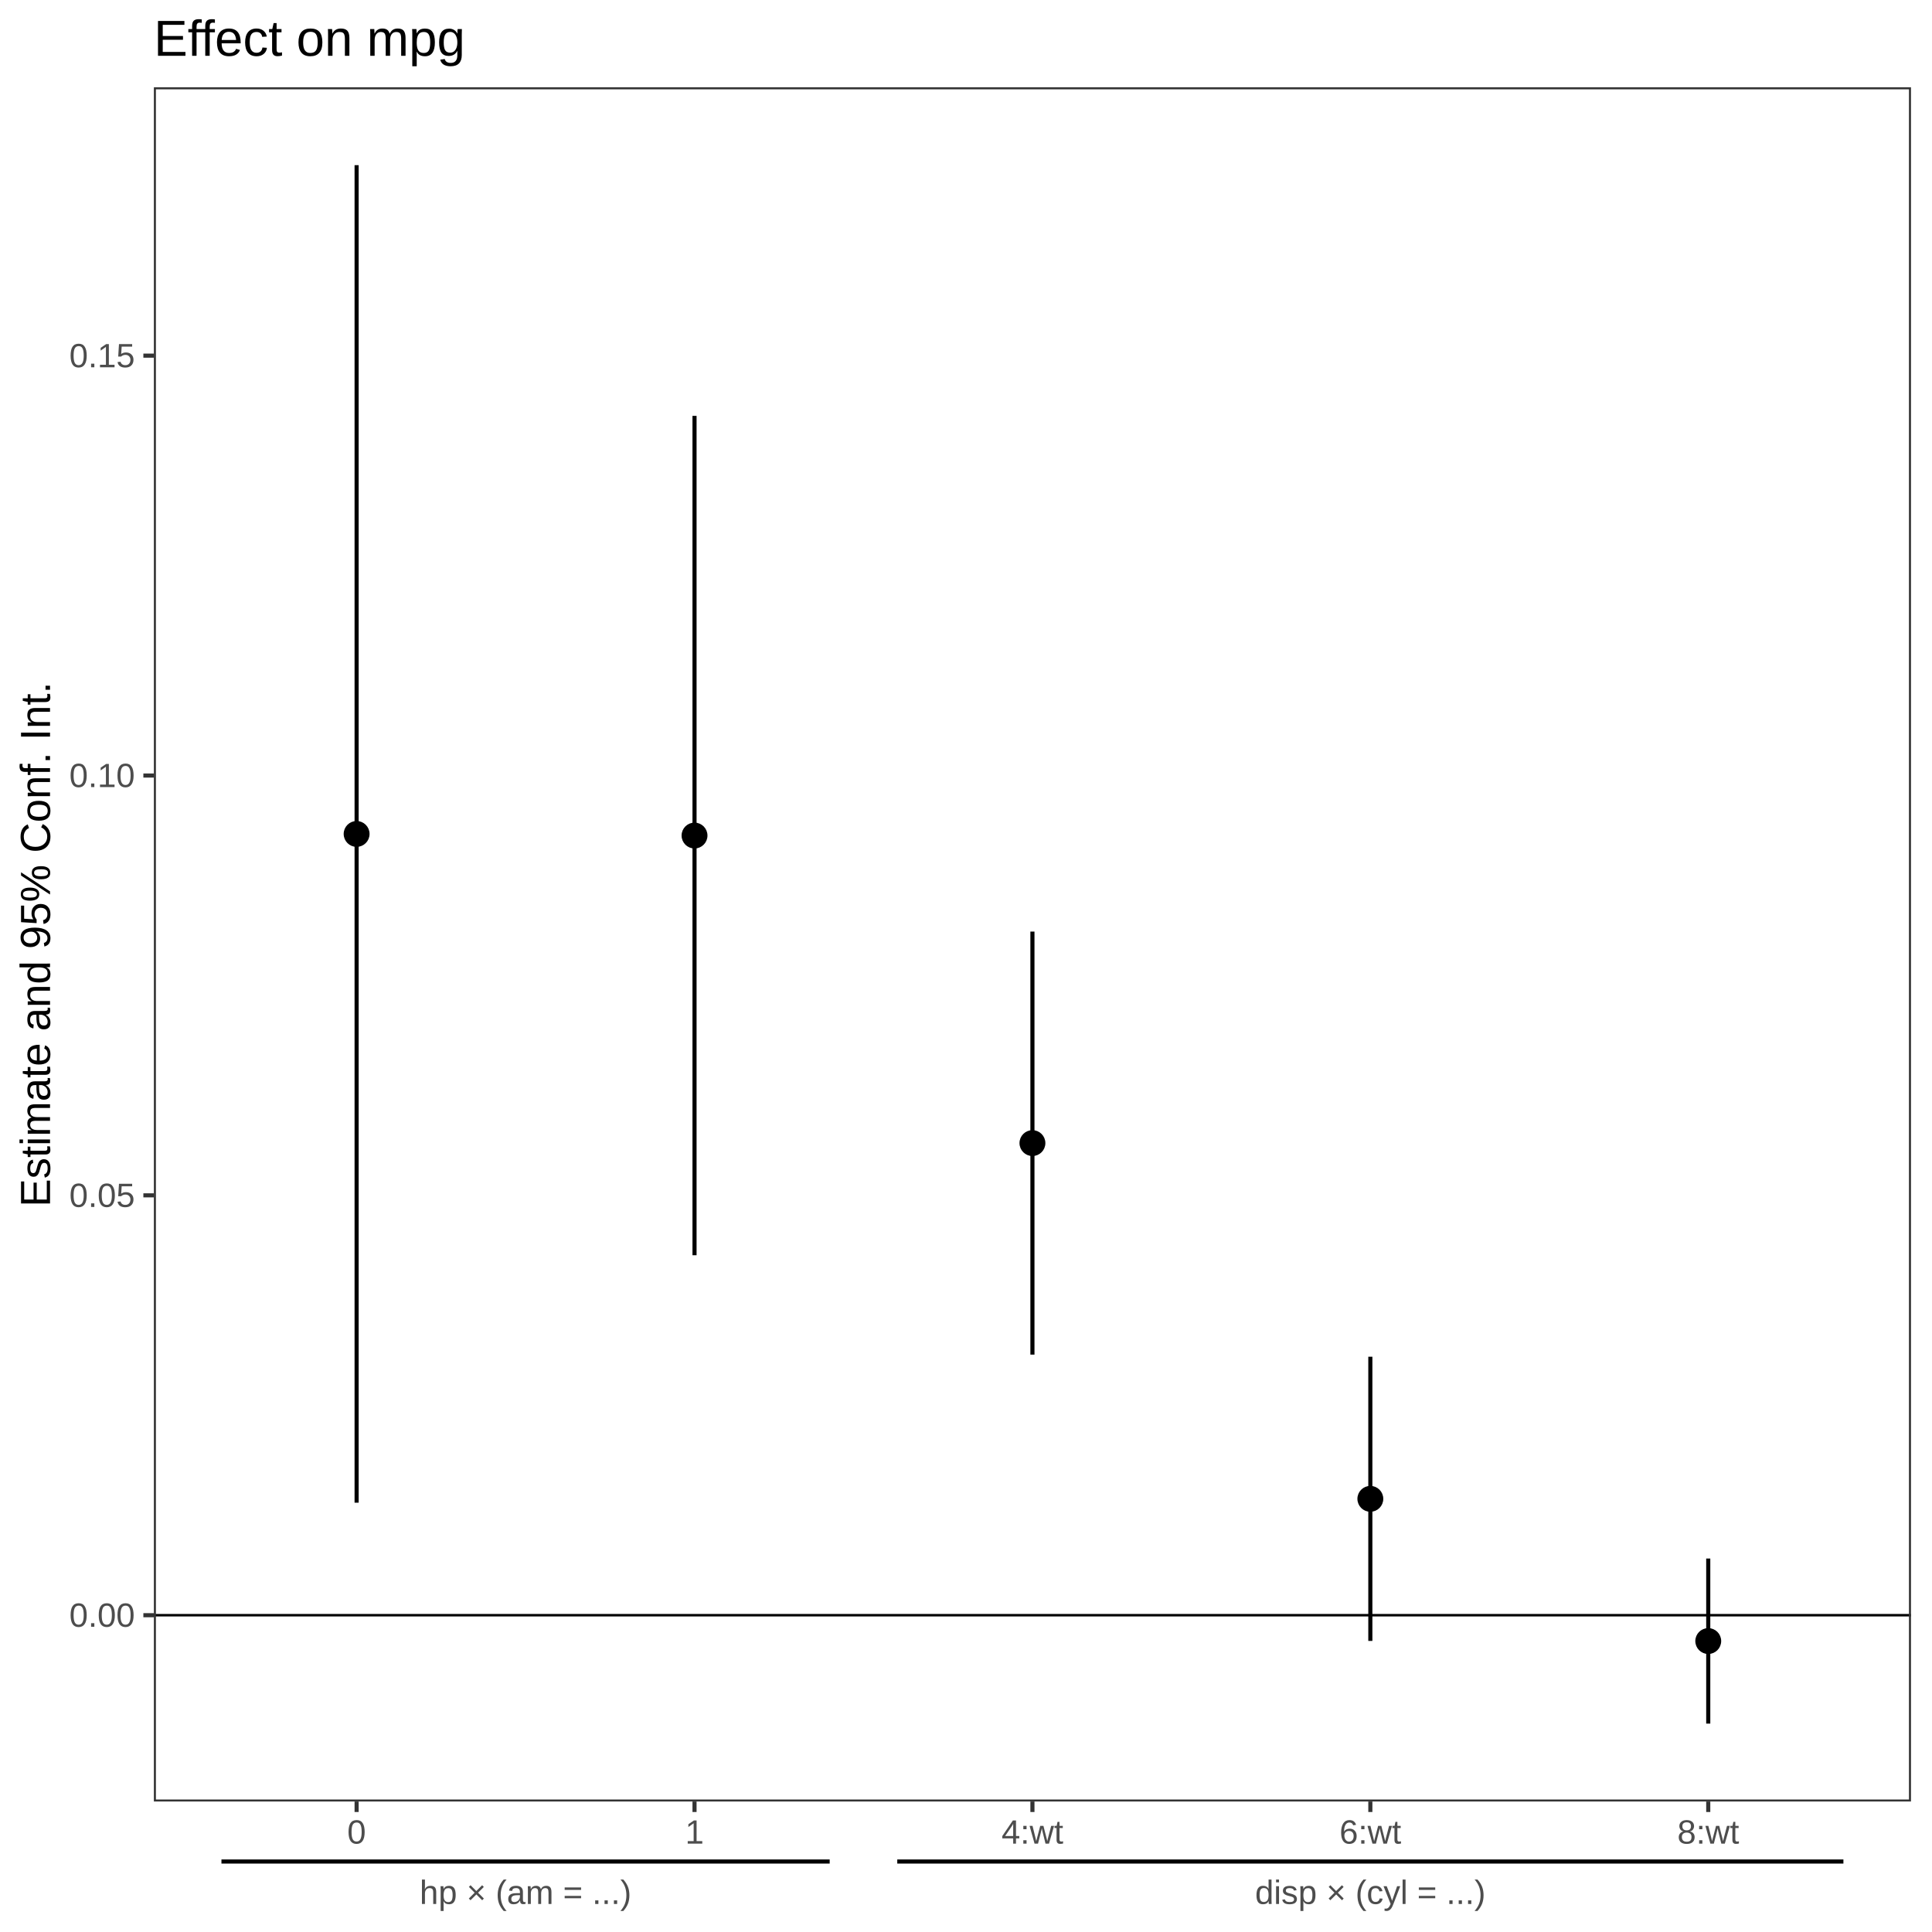
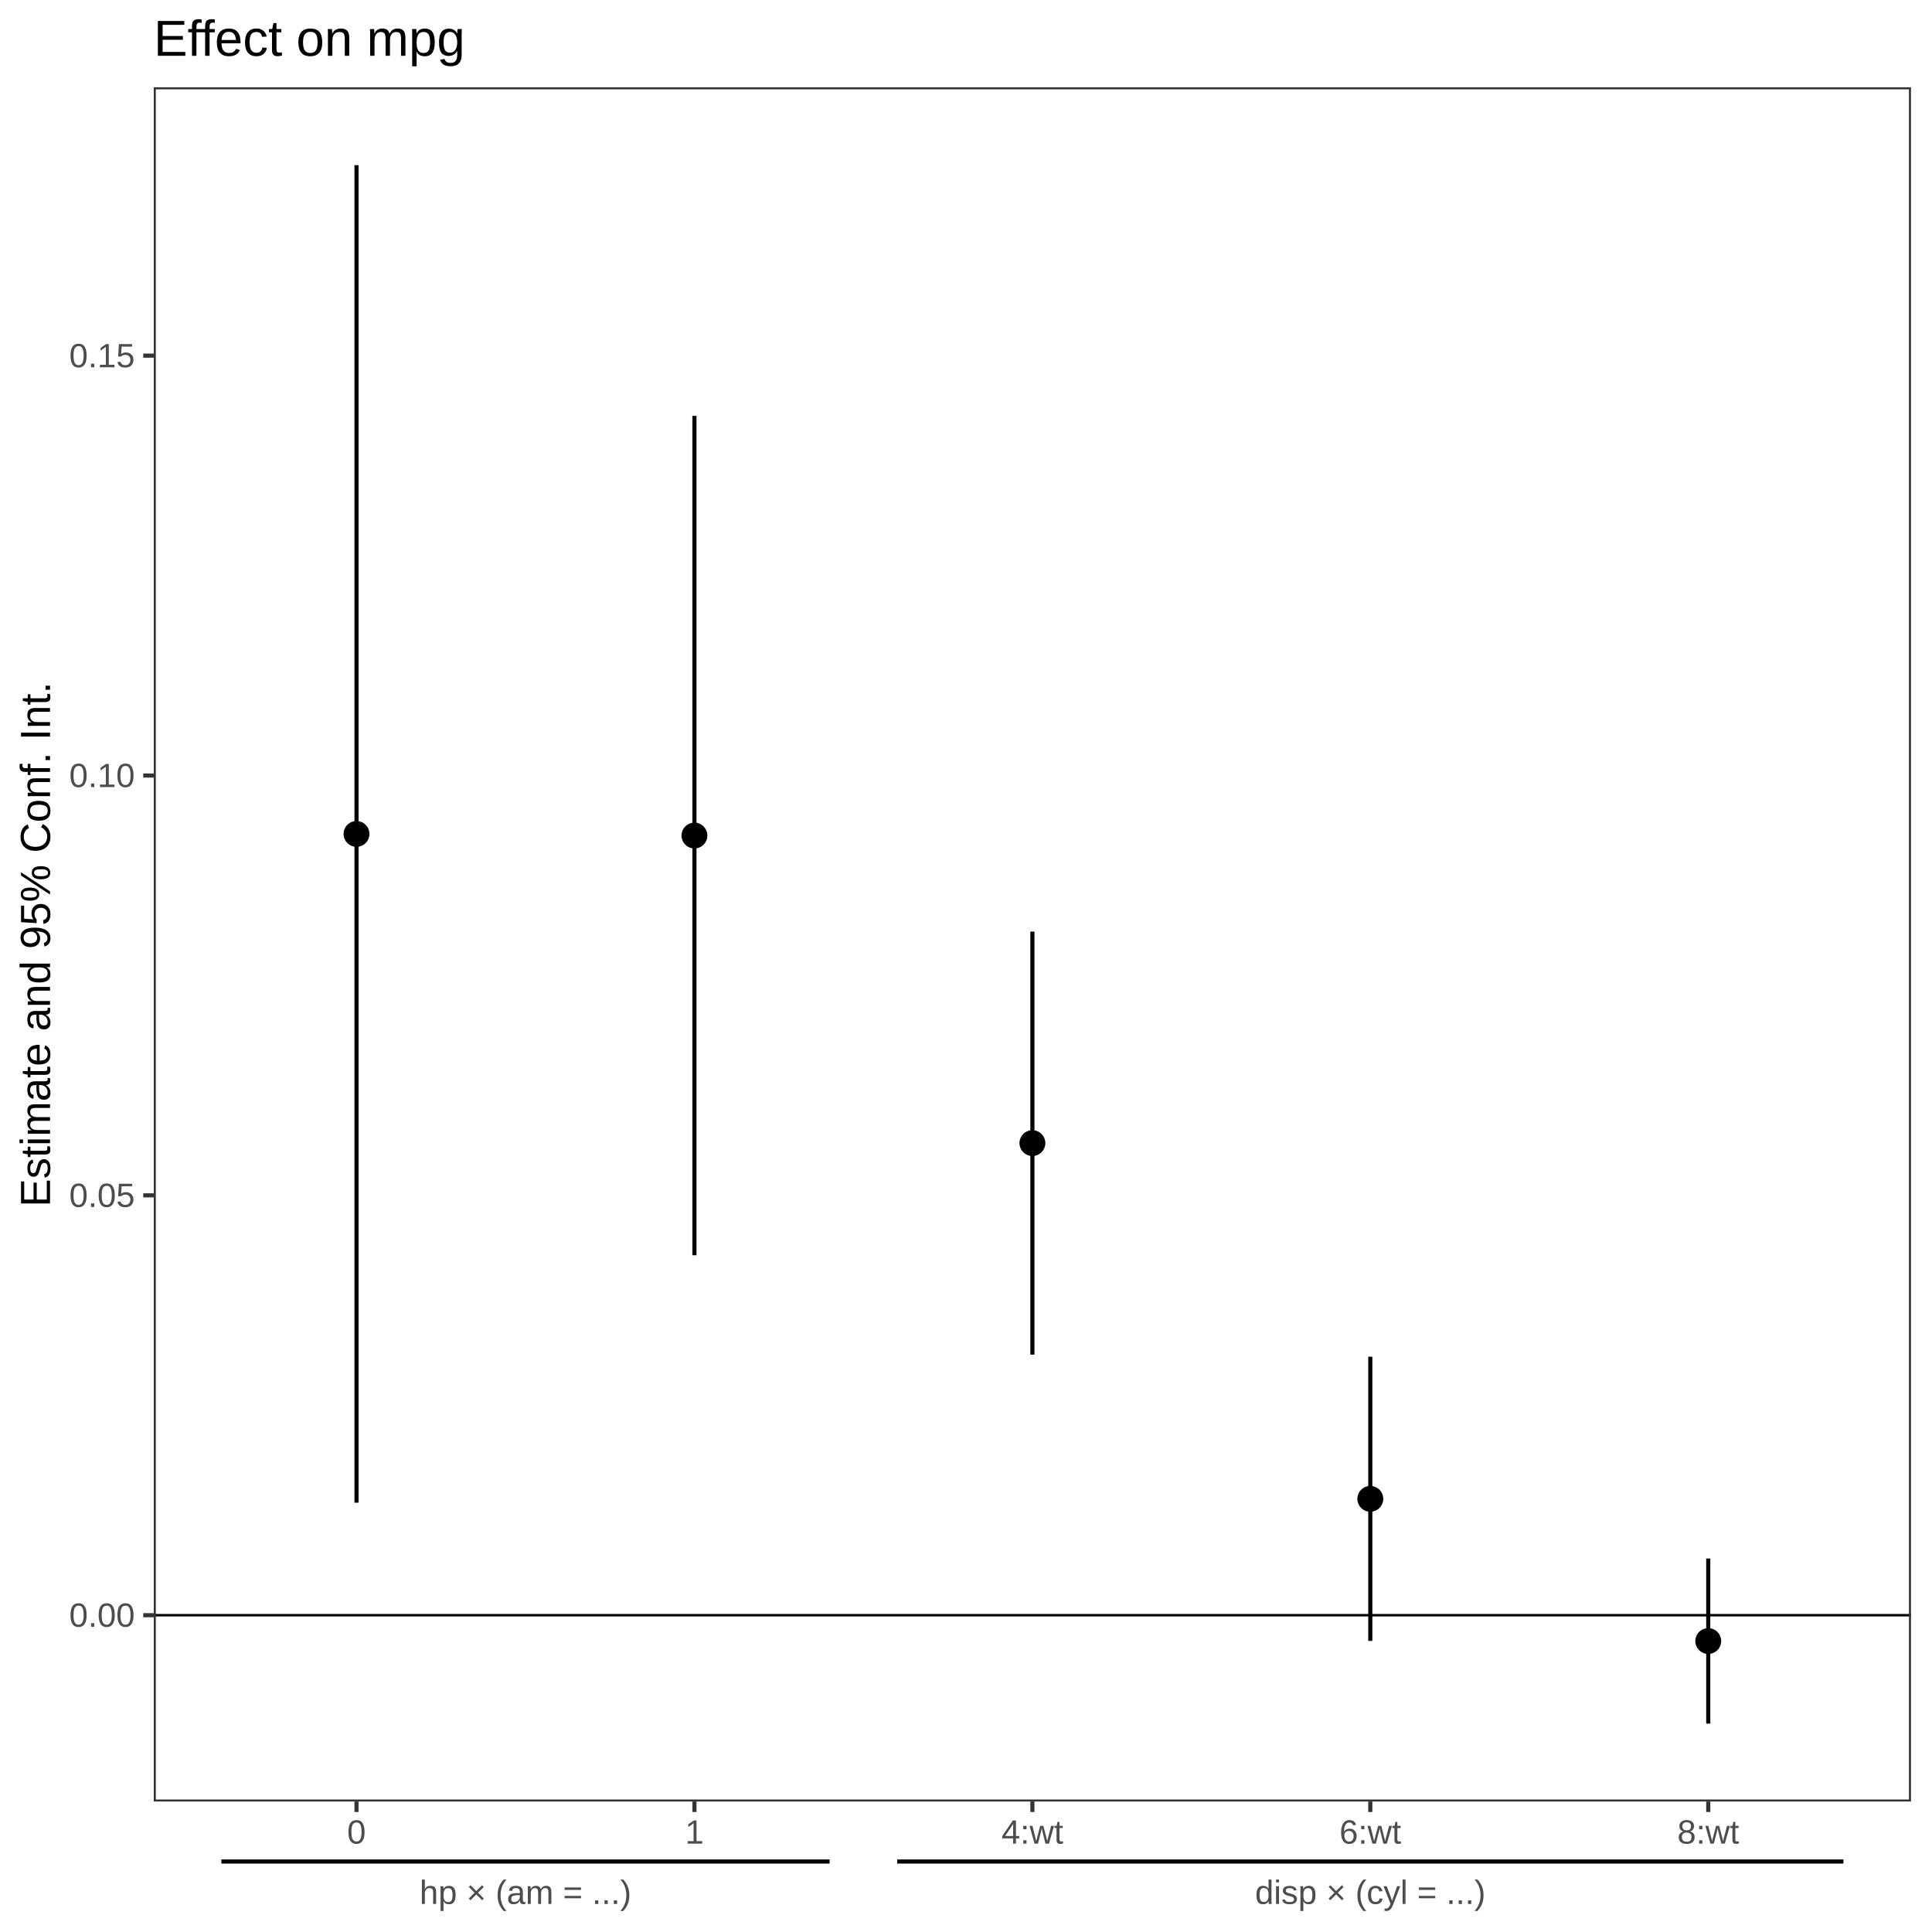
- <svg xmlns="http://www.w3.org/2000/svg" class="svglite" width="504.00pt" height="504.00pt" viewBox="0 0 504.00 504.00">
-   <defs>
-     <style type="text/css">
+ <svg xmlns="http://www.w3.org/2000/svg" width="504.00pt" height="504.00pt" viewBox="0 0 504.00 504.00">
+   <g class="svglite">
+     <defs>
+       <style type="text/css">
    .svglite line, .svglite polyline, .svglite polygon, .svglite path, .svglite rect, .svglite circle {
      fill: none;
      stroke: #000000;
      stroke-linecap: round;
      stroke-linejoin: round;
      stroke-miterlimit: 10.00;
    }
    .svglite text {
      white-space: pre;
    }
+     .svglite g.glyphgroup path {
+       fill: inherit;
+       stroke: none;
+     }
  </style>
-   </defs>
-   <rect width="100%" height="100%" style="stroke: none; fill: #FFFFFF;" />
-   <defs>
-     <clipPath id="cpMC4wMHw1MDQuMDB8MC4wMHw1MDQuMDA=">
-       <rect x="0.00" y="0.00" width="504.00" height="504.00" />
-     </clipPath>
-   </defs>
-   <g clip-path="url(#cpMC4wMHw1MDQuMDB8MC4wMHw1MDQuMDA=)">
-     <rect x="0.00" y="-0" width="504.00" height="504.00" style="stroke-width: 1.07; stroke: #FFFFFF; fill: #FFFFFF;" />
-   </g>
-   <defs>
-     <clipPath id="cpNDAuMTR8NDk4LjUyfDIyLjc3fDQ2OS45Ng==">
-       <rect x="40.14" y="22.77" width="458.38" height="447.19" />
-     </clipPath>
-   </defs>
-   <g clip-path="url(#cpNDAuMTR8NDk4LjUyfDIyLjc3fDQ2OS45Ng==)">
-     <rect x="40.14" y="22.77" width="458.38" height="447.19" style="stroke-width: 1.07; stroke: none; fill: #FFFFFF;" />
-     <line x1="40.14" y1="421.36" x2="498.52" y2="421.36" style="stroke-width: 0.64; stroke-linecap: butt;" />
-     <line x1="93.03" y1="392.00" x2="93.03" y2="43.09" style="stroke-width: 1.07; stroke-linecap: butt;" />
-     <line x1="181.18" y1="327.45" x2="181.18" y2="108.49" style="stroke-width: 1.07; stroke-linecap: butt;" />
-     <line x1="269.33" y1="353.38" x2="269.33" y2="243.02" style="stroke-width: 1.07; stroke-linecap: butt;" />
-     <line x1="357.48" y1="428.06" x2="357.48" y2="353.93" style="stroke-width: 1.07; stroke-linecap: butt;" />
-     <line x1="445.63" y1="449.63" x2="445.63" y2="406.57" style="stroke-width: 1.07; stroke-linecap: butt;" />
-     <circle cx="93.03" cy="217.55" r="3.02" style="stroke-width: 0.71; fill: #000000;" />
-     <circle cx="181.18" cy="217.97" r="3.02" style="stroke-width: 0.71; fill: #000000;" />
-     <circle cx="269.33" cy="298.20" r="3.02" style="stroke-width: 0.71; fill: #000000;" />
-     <circle cx="357.48" cy="391.00" r="3.02" style="stroke-width: 0.71; fill: #000000;" />
-     <circle cx="445.63" cy="428.10" r="3.02" style="stroke-width: 0.71; fill: #000000;" />
-     <rect x="40.14" y="22.77" width="458.38" height="447.19" style="stroke-width: 1.07; stroke: #333333;" />
-   </g>
-   <g clip-path="url(#cpMC4wMHw1MDQuMDB8MC4wMHw1MDQuMDA=)">
-     <text x="35.20" y="424.38" text-anchor="end" style="font-size: 8.80px;fill: #4D4D4D; font-family: &quot;Liberation Sans&quot;;" textLength="17.14px" lengthAdjust="spacingAndGlyphs">0.00</text>
-     <text x="35.20" y="314.86" text-anchor="end" style="font-size: 8.80px;fill: #4D4D4D; font-family: &quot;Liberation Sans&quot;;" textLength="17.14px" lengthAdjust="spacingAndGlyphs">0.05</text>
-     <text x="35.20" y="205.33" text-anchor="end" style="font-size: 8.80px;fill: #4D4D4D; font-family: &quot;Liberation Sans&quot;;" textLength="17.14px" lengthAdjust="spacingAndGlyphs">0.10</text>
-     <text x="35.20" y="95.81" text-anchor="end" style="font-size: 8.80px;fill: #4D4D4D; font-family: &quot;Liberation Sans&quot;;" textLength="17.14px" lengthAdjust="spacingAndGlyphs">0.15</text>
-     <polyline points="37.40,421.36 40.14,421.36 " style="stroke-width: 1.07; stroke: #333333; stroke-linecap: butt;" />
-     <polyline points="37.40,311.83 40.14,311.83 " style="stroke-width: 1.07; stroke: #333333; stroke-linecap: butt;" />
-     <polyline points="37.40,202.31 40.14,202.31 " style="stroke-width: 1.07; stroke: #333333; stroke-linecap: butt;" />
-     <polyline points="37.40,92.78 40.14,92.78 " style="stroke-width: 1.07; stroke: #333333; stroke-linecap: butt;" />
-     <polyline points="93.03,472.70 93.03,469.96 " style="stroke-width: 1.07; stroke: #333333; stroke-linecap: butt;" />
-     <polyline points="181.18,472.70 181.18,469.96 " style="stroke-width: 1.07; stroke: #333333; stroke-linecap: butt;" />
-     <polyline points="269.33,472.70 269.33,469.96 " style="stroke-width: 1.07; stroke: #333333; stroke-linecap: butt;" />
-     <polyline points="357.48,472.70 357.48,469.96 " style="stroke-width: 1.07; stroke: #333333; stroke-linecap: butt;" />
-     <polyline points="445.63,472.70 445.63,469.96 " style="stroke-width: 1.07; stroke: #333333; stroke-linecap: butt;" />
-     <text x="93.03" y="480.95" text-anchor="middle" style="font-size: 8.80px;fill: #4D4D4D; font-family: &quot;Liberation Sans&quot;;" textLength="4.90px" lengthAdjust="spacingAndGlyphs">0</text>
-     <text x="181.18" y="480.95" text-anchor="middle" style="font-size: 8.80px;fill: #4D4D4D; font-family: &quot;Liberation Sans&quot;;" textLength="4.90px" lengthAdjust="spacingAndGlyphs">1</text>
-     <text x="269.33" y="480.95" text-anchor="middle" style="font-size: 8.80px;fill: #4D4D4D; font-family: &quot;Liberation Sans&quot;;" textLength="16.14px" lengthAdjust="spacingAndGlyphs">4:wt</text>
-     <text x="357.48" y="480.95" text-anchor="middle" style="font-size: 8.80px;fill: #4D4D4D; font-family: &quot;Liberation Sans&quot;;" textLength="16.14px" lengthAdjust="spacingAndGlyphs">6:wt</text>
-     <text x="445.63" y="480.95" text-anchor="middle" style="font-size: 8.80px;fill: #4D4D4D; font-family: &quot;Liberation Sans&quot;;" textLength="16.14px" lengthAdjust="spacingAndGlyphs">8:wt</text>
-     <polyline points="57.77,485.61 216.44,485.61 " style="stroke-width: 1.07; stroke-linecap: butt;" />
-     <polyline points="234.07,485.61 480.89,485.61 " style="stroke-width: 1.07; stroke-linecap: butt;" />
-     <text x="137.10" y="496.69" text-anchor="middle" style="font-size: 8.80px;fill: #4D4D4D; font-family: &quot;Liberation Sans&quot;;" textLength="55.30px" lengthAdjust="spacingAndGlyphs">hp × (am = ...)</text>
-     <text x="357.48" y="496.69" text-anchor="middle" style="font-size: 8.80px;fill: #4D4D4D; font-family: &quot;Liberation Sans&quot;;" textLength="60.17px" lengthAdjust="spacingAndGlyphs">disp × (cyl = ...)</text>
-     <text transform="translate(13.05,246.36) rotate(-90)" text-anchor="middle" style="font-size: 11.00px; font-family: &quot;Liberation Sans&quot;;" textLength="137.03px" lengthAdjust="spacingAndGlyphs">Estimate and 95% Conf. Int.</text>
-     <text x="40.14" y="14.55" style="font-size: 13.20px; font-family: &quot;Liberation Sans&quot;;" textLength="81.15px" lengthAdjust="spacingAndGlyphs">Effect on mpg</text>
+     </defs>
+     <rect width="100%" height="100%" style="stroke: none; fill: #FFFFFF;" />
+     <defs>
+       <clipPath id="cpMC4wMHw1MDQuMDB8MC4wMHw1MDQuMDA=">
+         <rect x="0.00" y="0.00" width="504.00" height="504.00" />
+       </clipPath>
+     </defs>
+     <g clip-path="url(#cpMC4wMHw1MDQuMDB8MC4wMHw1MDQuMDA=)">
+       <rect x="0.00" y="-0" width="504.00" height="504.00" style="stroke-width: 1.07; stroke: #FFFFFF; fill: #FFFFFF;" />
+     </g>
+     <defs>
+       <clipPath id="cpNDAuMTF8NDk4LjUyfDIyLjc3fDQ2OS45Ng==">
+         <rect x="40.11" y="22.77" width="458.41" height="447.19" />
+       </clipPath>
+     </defs>
+     <g clip-path="url(#cpNDAuMTF8NDk4LjUyfDIyLjc3fDQ2OS45Ng==)">
+       <rect x="40.11" y="22.77" width="458.41" height="447.19" style="stroke-width: 1.07; stroke: none; fill: #FFFFFF;" />
+       <line x1="40.11" y1="421.36" x2="498.52" y2="421.36" style="stroke-width: 0.64; stroke-linecap: butt;" />
+       <line x1="93.00" y1="392.00" x2="93.00" y2="43.09" style="stroke-width: 1.07; stroke-linecap: butt;" />
+       <line x1="181.16" y1="327.45" x2="181.16" y2="108.49" style="stroke-width: 1.07; stroke-linecap: butt;" />
+       <line x1="269.32" y1="353.38" x2="269.32" y2="243.02" style="stroke-width: 1.07; stroke-linecap: butt;" />
+       <line x1="357.47" y1="428.06" x2="357.47" y2="353.93" style="stroke-width: 1.07; stroke-linecap: butt;" />
+       <line x1="445.63" y1="449.63" x2="445.63" y2="406.57" style="stroke-width: 1.07; stroke-linecap: butt;" />
+       <circle cx="93.00" cy="217.55" r="3.02" style="stroke-width: 0.71; fill: #000000;" />
+       <circle cx="181.16" cy="217.97" r="3.02" style="stroke-width: 0.71; fill: #000000;" />
+       <circle cx="269.32" cy="298.20" r="3.02" style="stroke-width: 0.71; fill: #000000;" />
+       <circle cx="357.47" cy="391.00" r="3.02" style="stroke-width: 0.71; fill: #000000;" />
+       <circle cx="445.63" cy="428.10" r="3.02" style="stroke-width: 0.71; fill: #000000;" />
+       <rect x="40.11" y="22.77" width="458.41" height="447.19" style="stroke-width: 1.07; stroke: #333333;" />
+     </g>
+     <g clip-path="url(#cpMC4wMHw1MDQuMDB8MC4wMHw1MDQuMDA=)">
+       <text x="35.18" y="424.38" text-anchor="end" style="font-size: 8.80px;fill: #4D4D4D; font-family: &quot;Liberation Sans&quot;;" textLength="17.11px" lengthAdjust="spacingAndGlyphs">0.00</text>
+       <text x="35.18" y="314.86" text-anchor="end" style="font-size: 8.80px;fill: #4D4D4D; font-family: &quot;Liberation Sans&quot;;" textLength="17.11px" lengthAdjust="spacingAndGlyphs">0.05</text>
+       <text x="35.18" y="205.33" text-anchor="end" style="font-size: 8.80px;fill: #4D4D4D; font-family: &quot;Liberation Sans&quot;;" textLength="17.11px" lengthAdjust="spacingAndGlyphs">0.10</text>
+       <text x="35.18" y="95.81" text-anchor="end" style="font-size: 8.80px;fill: #4D4D4D; font-family: &quot;Liberation Sans&quot;;" textLength="17.11px" lengthAdjust="spacingAndGlyphs">0.15</text>
+       <polyline points="37.37,421.36 40.11,421.36 " style="stroke-width: 1.07; stroke: #333333; stroke-linecap: butt;" />
+       <polyline points="37.37,311.83 40.11,311.83 " style="stroke-width: 1.07; stroke: #333333; stroke-linecap: butt;" />
+       <polyline points="37.37,202.31 40.11,202.31 " style="stroke-width: 1.07; stroke: #333333; stroke-linecap: butt;" />
+       <polyline points="37.37,92.78 40.11,92.78 " style="stroke-width: 1.07; stroke: #333333; stroke-linecap: butt;" />
+       <polyline points="93.00,472.70 93.00,469.96 " style="stroke-width: 1.07; stroke: #333333; stroke-linecap: butt;" />
+       <polyline points="181.16,472.70 181.16,469.96 " style="stroke-width: 1.07; stroke: #333333; stroke-linecap: butt;" />
+       <polyline points="269.32,472.70 269.32,469.96 " style="stroke-width: 1.07; stroke: #333333; stroke-linecap: butt;" />
+       <polyline points="357.47,472.70 357.47,469.96 " style="stroke-width: 1.07; stroke: #333333; stroke-linecap: butt;" />
+       <polyline points="445.63,472.70 445.63,469.96 " style="stroke-width: 1.07; stroke: #333333; stroke-linecap: butt;" />
+       <text x="93.00" y="480.95" text-anchor="middle" style="font-size: 8.80px;fill: #4D4D4D; font-family: &quot;Liberation Sans&quot;;" textLength="4.89px" lengthAdjust="spacingAndGlyphs">0</text>
+       <text x="181.16" y="480.95" text-anchor="middle" style="font-size: 8.80px;fill: #4D4D4D; font-family: &quot;Liberation Sans&quot;;" textLength="4.89px" lengthAdjust="spacingAndGlyphs">1</text>
+       <text x="269.32" y="480.95" text-anchor="middle" style="font-size: 8.80px;fill: #4D4D4D; font-family: &quot;Liberation Sans&quot;;" textLength="16.12px" lengthAdjust="spacingAndGlyphs">4:wt</text>
+       <text x="357.47" y="480.95" text-anchor="middle" style="font-size: 8.80px;fill: #4D4D4D; font-family: &quot;Liberation Sans&quot;;" textLength="16.12px" lengthAdjust="spacingAndGlyphs">6:wt</text>
+       <text x="445.63" y="480.95" text-anchor="middle" style="font-size: 8.80px;fill: #4D4D4D; font-family: &quot;Liberation Sans&quot;;" textLength="16.12px" lengthAdjust="spacingAndGlyphs">8:wt</text>
+       <polyline points="57.74,485.61 216.42,485.61 " style="stroke-width: 1.07; stroke-linecap: butt;" />
+       <polyline points="234.05,485.61 480.89,485.61 " style="stroke-width: 1.07; stroke-linecap: butt;" />
+       <text x="137.08" y="496.69" text-anchor="middle" style="font-size: 8.80px;fill: #4D4D4D; font-family: &quot;Liberation Sans&quot;;" textLength="55.19px" lengthAdjust="spacingAndGlyphs">hp × (am = ...)</text>
+       <text x="357.47" y="496.69" text-anchor="middle" style="font-size: 8.80px;fill: #4D4D4D; font-family: &quot;Liberation Sans&quot;;" textLength="60.09px" lengthAdjust="spacingAndGlyphs">disp × (cyl = ...)</text>
+       <text transform="translate(13.05,246.36) rotate(-90)" text-anchor="middle" style="font-size: 11.00px; font-family: &quot;Liberation Sans&quot;;" textLength="137.09px" lengthAdjust="spacingAndGlyphs">Estimate and 95% Conf. Int.</text>
+       <text x="40.11" y="14.55" style="font-size: 13.20px; font-family: &quot;Liberation Sans&quot;;" textLength="81.06px" lengthAdjust="spacingAndGlyphs">Effect on mpg</text>
+     </g>
  </g>
</svg>
